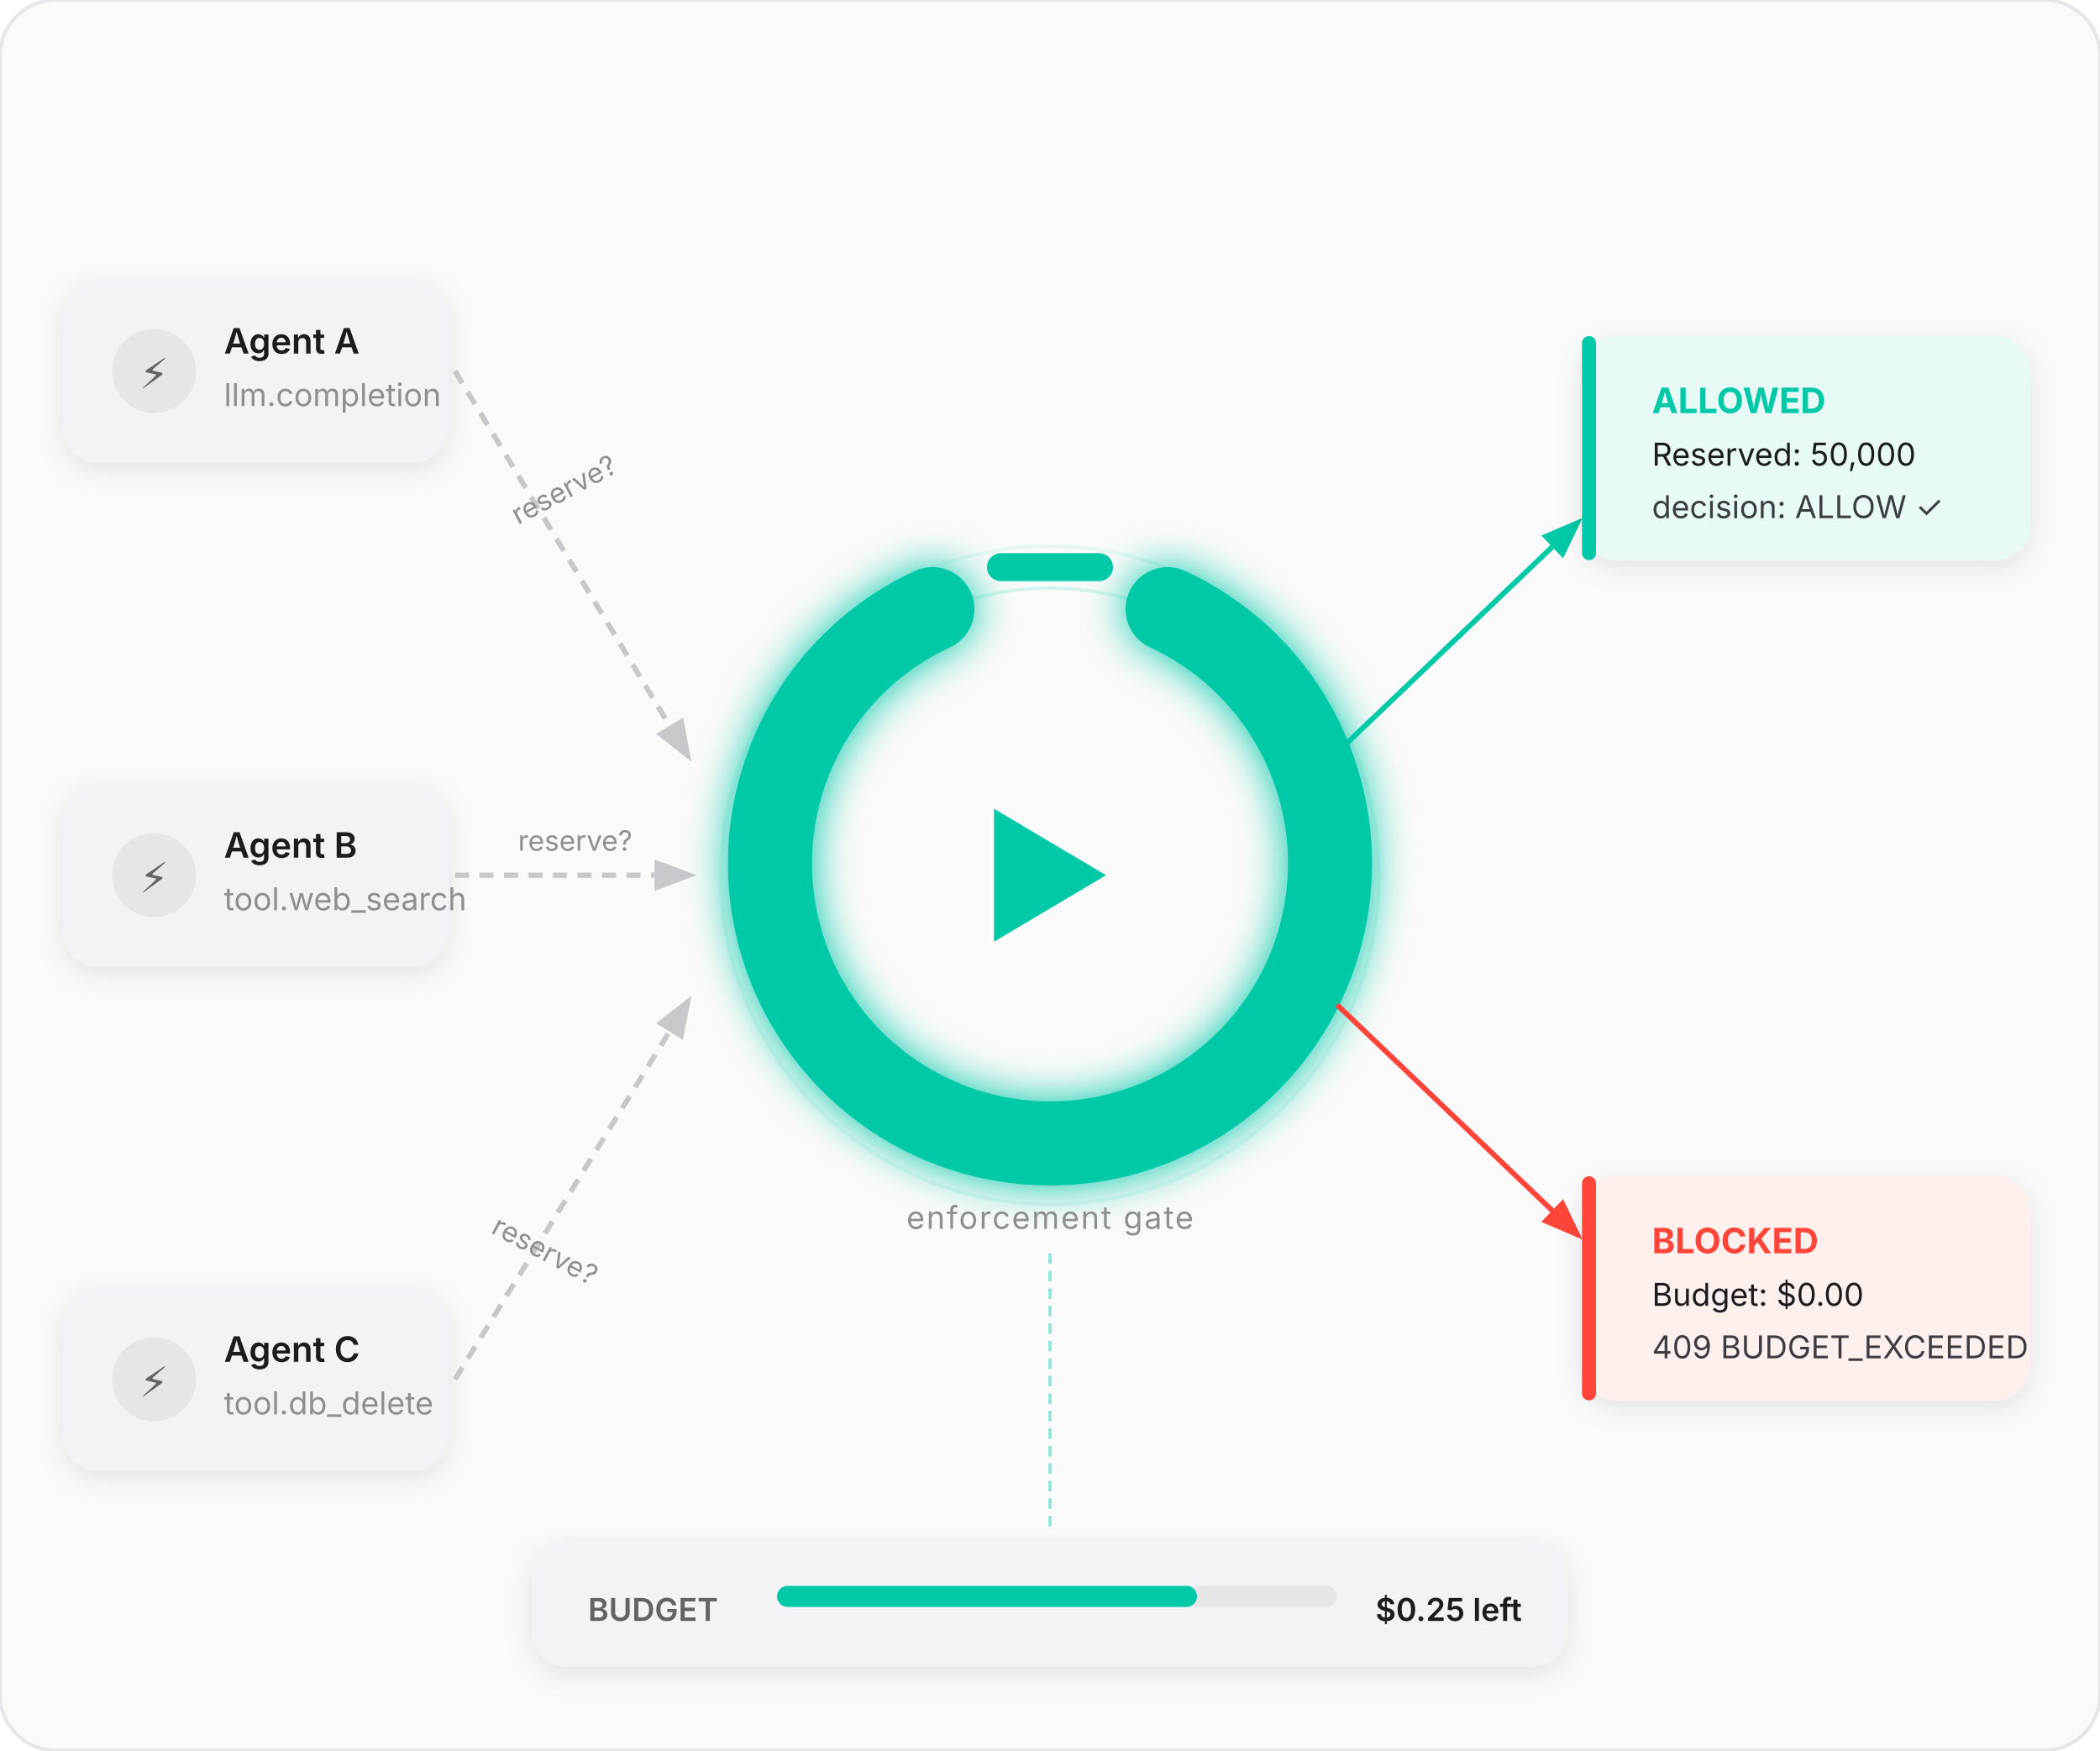
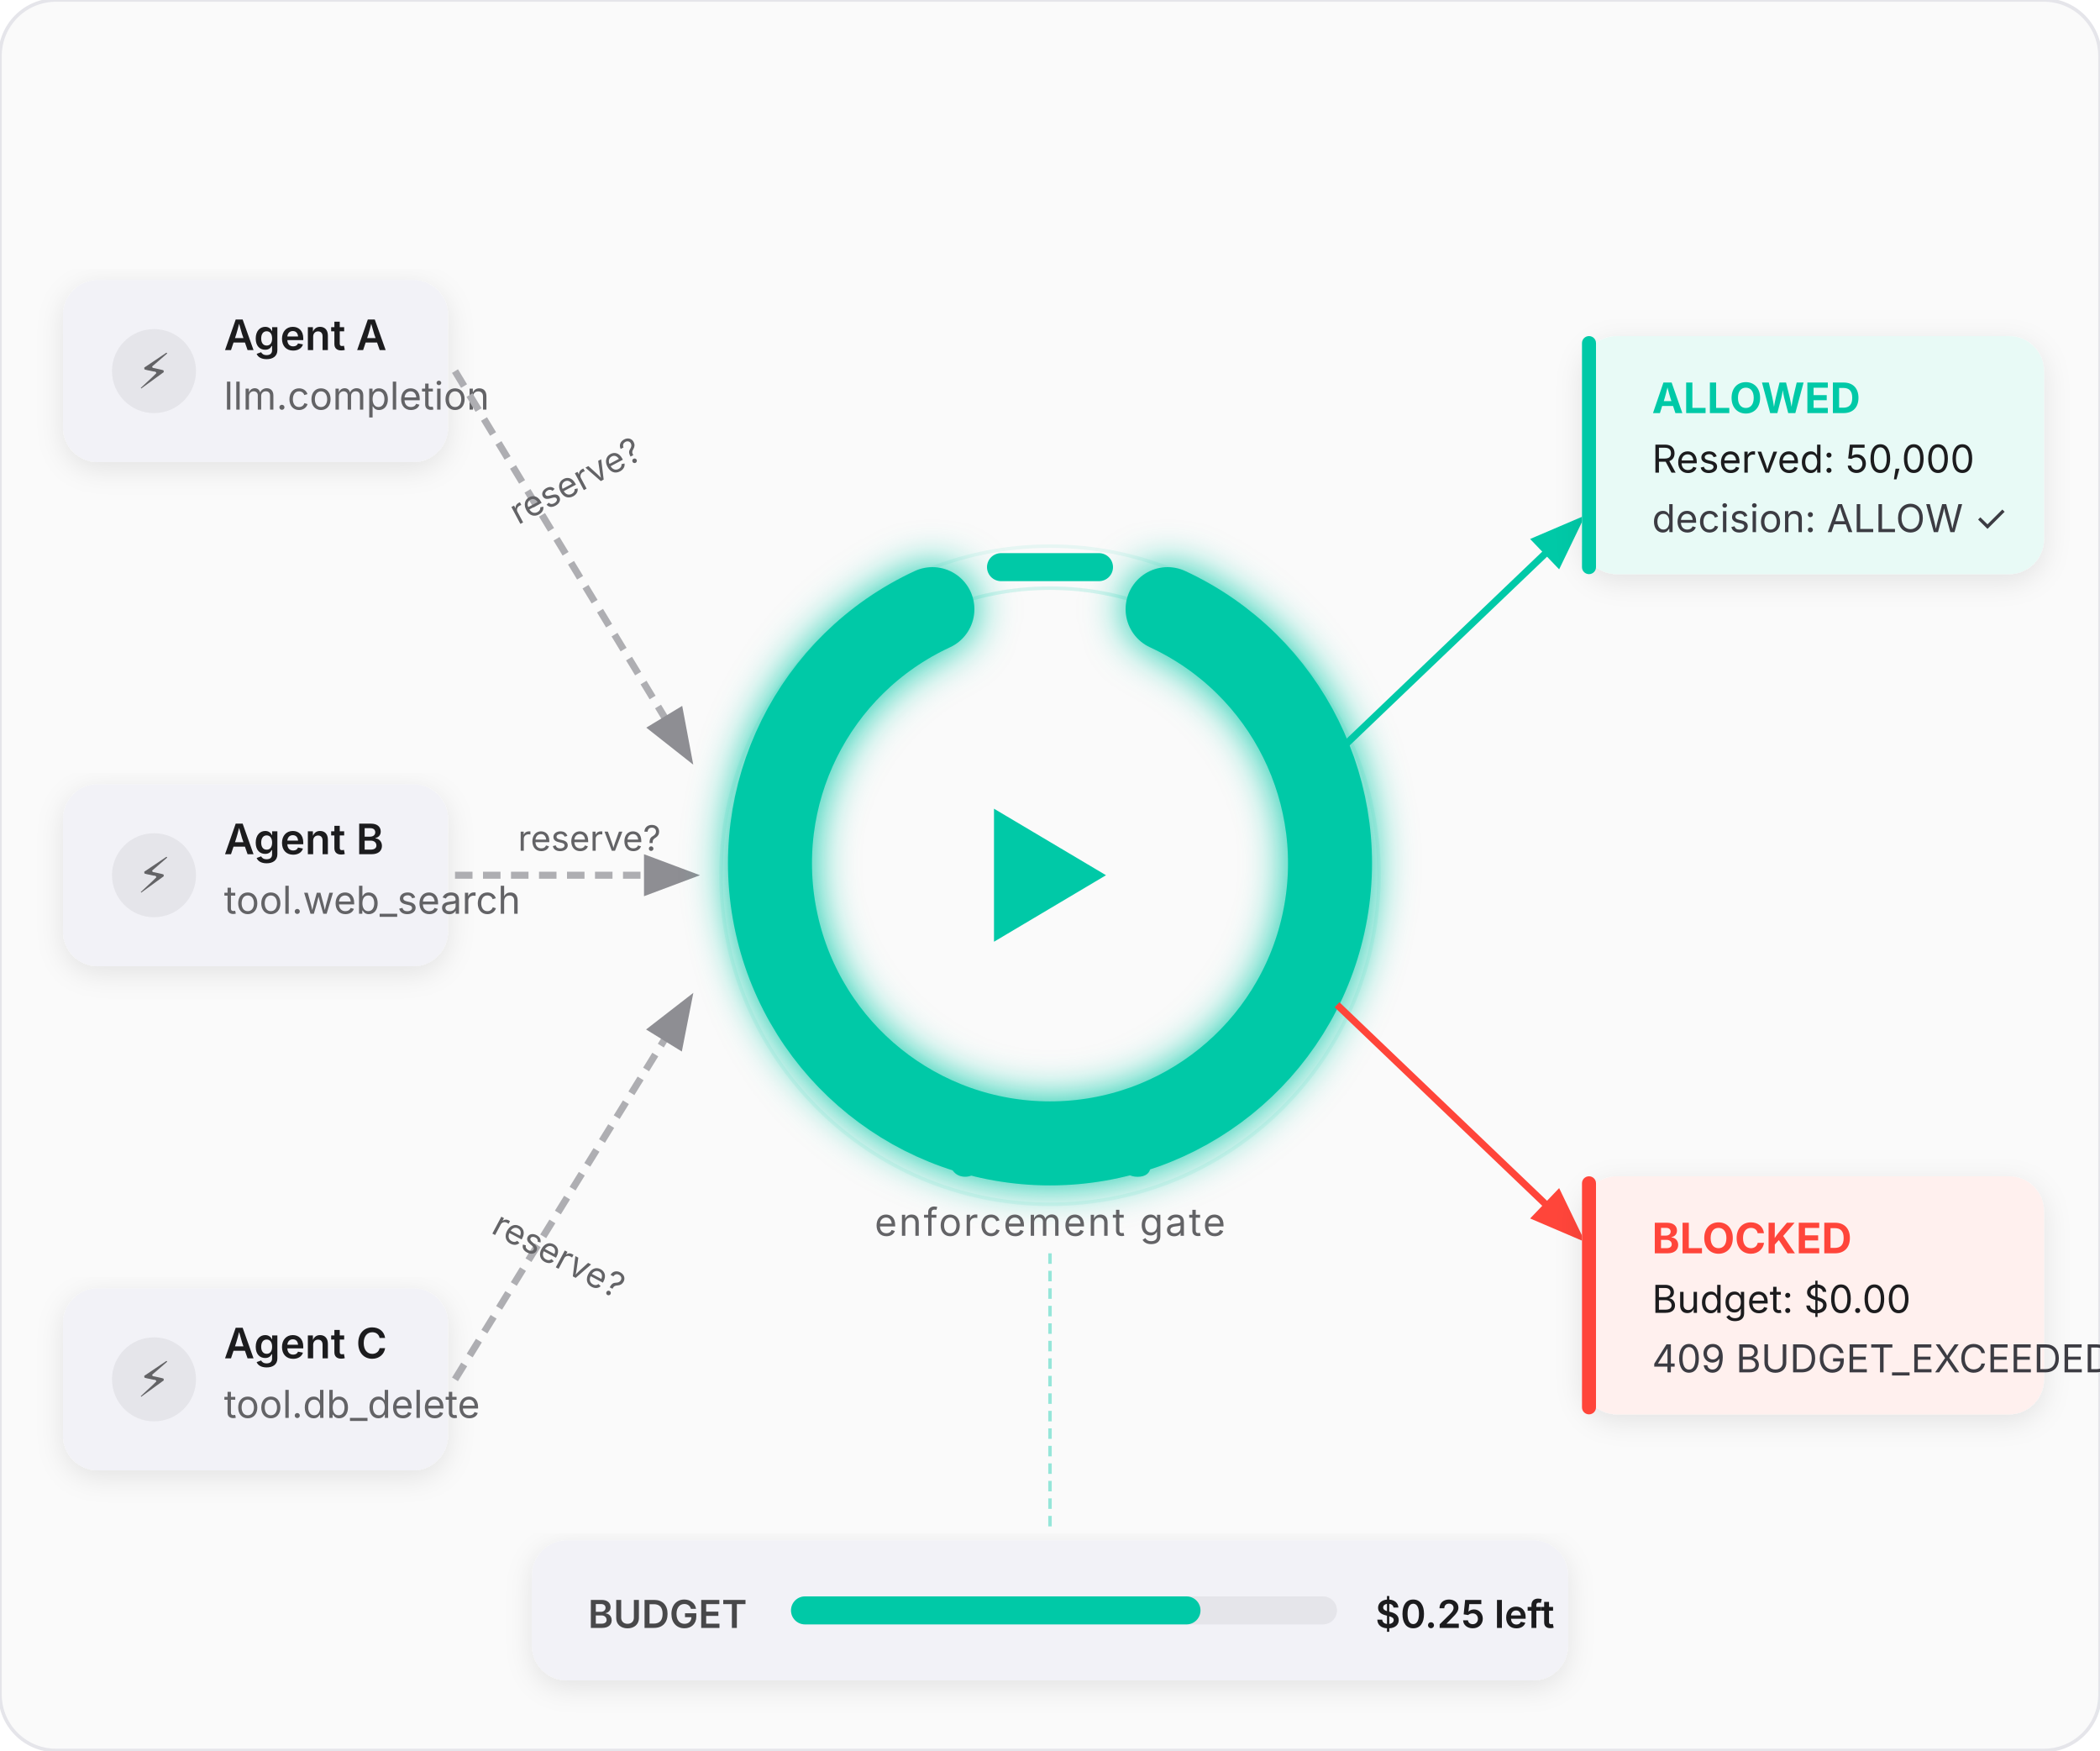
<svg xmlns="http://www.w3.org/2000/svg" viewBox="0 0 600 500" width="600" height="500">
  <defs>
    <filter id="glow" x="-30%" y="-30%" width="160%" height="160%">
      <feGaussianBlur stdDeviation="6" result="blur" />
      <feMerge>
        <feMergeNode in="blur" />
        <feMergeNode in="SourceGraphic" />
      </feMerge>
    </filter>
    <filter id="shadow" x="-10%" y="-10%" width="120%" height="140%">
      <feDropShadow dx="0" dy="2" stdDeviation="4" flood-color="#00000018" />
    </filter>
    <marker id="arr-teal" markerWidth="8" markerHeight="8" refX="6" refY="3" orient="auto">
      <path d="M0,0 L0,6 L8,3 z" fill="#00C9A7" />
    </marker>
    <marker id="arr-red" markerWidth="8" markerHeight="8" refX="6" refY="3" orient="auto">
      <path d="M0,0 L0,6 L8,3 z" fill="#FF453A" />
    </marker>
    <marker id="arr-gray" markerWidth="8" markerHeight="8" refX="6" refY="3" orient="auto">
-       <path d="M0,0 L0,6 L8,3 z" fill="#C7C7CC" />
+       <path d="M0,0 L0,6 L8,3 z" fill="#8E8E93" />
    </marker>
  </defs>
  <rect x="0" y="0" width="600" height="500" rx="16" fill="#FAFAFA" stroke="#E5E5EA" stroke-width="1" />
  <rect x="18" y="80" width="110" height="52" rx="10" fill="#F2F2F7" filter="url(#shadow)" />
  <circle cx="44" cy="106" r="12" fill="#E5E5EA" />
-   <text x="44" y="111" text-anchor="middle" font-size="12" fill="#636366">⚡</text>
-   <text x="64" y="101" font-size="10" font-weight="600" fill="#1C1C1E" font-family="-apple-system,sans-serif">Agent A</text>
-   <text x="64" y="116" font-size="9" fill="#8E8E93" font-family="-apple-system,sans-serif">llm.completion</text>
+   <text x="44" y="111" text-anchor="middle" font-size="14" fill="#636366">⚡</text>
+   <text x="64" y="100" font-size="12" font-weight="600" fill="#1C1C1E" font-family="-apple-system,sans-serif">Agent A</text>
+   <text x="64" y="117" font-size="11" fill="#636366" font-family="-apple-system,sans-serif">llm.completion</text>
  <rect x="18" y="224" width="110" height="52" rx="10" fill="#F2F2F7" filter="url(#shadow)" />
  <circle cx="44" cy="250" r="12" fill="#E5E5EA" />
-   <text x="44" y="255" text-anchor="middle" font-size="12" fill="#636366">⚡</text>
-   <text x="64" y="245" font-size="10" font-weight="600" fill="#1C1C1E" font-family="-apple-system,sans-serif">Agent B</text>
-   <text x="64" y="260" font-size="9" fill="#8E8E93" font-family="-apple-system,sans-serif">tool.web_search</text>
+   <text x="44" y="255" text-anchor="middle" font-size="14" fill="#636366">⚡</text>
+   <text x="64" y="244" font-size="12" font-weight="600" fill="#1C1C1E" font-family="-apple-system,sans-serif">Agent B</text>
+   <text x="64" y="261" font-size="11" fill="#636366" font-family="-apple-system,sans-serif">tool.web_search</text>
  <rect x="18" y="368" width="110" height="52" rx="10" fill="#F2F2F7" filter="url(#shadow)" />
  <circle cx="44" cy="394" r="12" fill="#E5E5EA" />
-   <text x="44" y="399" text-anchor="middle" font-size="12" fill="#636366">⚡</text>
-   <text x="64" y="389" font-size="10" font-weight="600" fill="#1C1C1E" font-family="-apple-system,sans-serif">Agent C</text>
-   <text x="64" y="404" font-size="9" fill="#8E8E93" font-family="-apple-system,sans-serif">tool.db_delete</text>
-   <line x1="130" y1="106" x2="196" y2="215" stroke="#C7C7CC" stroke-width="1.5" stroke-dasharray="4,3" marker-end="url(#arr-gray)" />
-   <line x1="130" y1="250" x2="196" y2="250" stroke="#C7C7CC" stroke-width="1.5" stroke-dasharray="4,3" marker-end="url(#arr-gray)" />
-   <line x1="130" y1="394" x2="196" y2="287" stroke="#C7C7CC" stroke-width="1.5" stroke-dasharray="4,3" marker-end="url(#arr-gray)" />
-   <text x="148" y="150" font-size="8" fill="#8E8E93" font-family="-apple-system,sans-serif" transform="rotate(-28,148,150)">reserve?</text>
-   <text x="148" y="243" font-size="8" fill="#8E8E93" font-family="-apple-system,sans-serif">reserve?</text>
-   <text x="140" y="352" font-size="8" fill="#8E8E93" font-family="-apple-system,sans-serif" transform="rotate(28,140,352)">reserve?</text>
+   <text x="44" y="399" text-anchor="middle" font-size="14" fill="#636366">⚡</text>
+   <text x="64" y="388" font-size="12" font-weight="600" fill="#1C1C1E" font-family="-apple-system,sans-serif">Agent C</text>
+   <text x="64" y="405" font-size="11" fill="#636366" font-family="-apple-system,sans-serif">tool.db_delete</text>
+   <line x1="130" y1="106" x2="196" y2="215" stroke="#AEAEB2" stroke-width="2" stroke-dasharray="5,3" marker-end="url(#arr-gray)" />
+   <line x1="130" y1="250" x2="196" y2="250" stroke="#AEAEB2" stroke-width="2" stroke-dasharray="5,3" marker-end="url(#arr-gray)" />
+   <line x1="130" y1="394" x2="196" y2="287" stroke="#AEAEB2" stroke-width="2" stroke-dasharray="5,3" marker-end="url(#arr-gray)" />
+   <text x="148" y="150" font-size="10" fill="#636366" font-family="-apple-system,sans-serif" transform="rotate(-28,148,150)">reserve?</text>
+   <text x="148" y="243" font-size="10" fill="#636366" font-family="-apple-system,sans-serif">reserve?</text>
+   <text x="140" y="352" font-size="10" fill="#636366" font-family="-apple-system,sans-serif" transform="rotate(28,140,352)">reserve?</text>
  <circle cx="300" cy="250" r="82" fill="none" stroke="#00C9A7" stroke-width="1" opacity="0.15" />
  <circle cx="300" cy="250" r="94" fill="none" stroke="#00C9A7" stroke-width="1" opacity="0.08" />
  <path d="M 333.6 174.0 A 80 80 0 1 1 266.4 174.0" fill="none" stroke="#00C9A7" stroke-width="24" stroke-linecap="round" filter="url(#glow)" />
  <line x1="286" y1="162" x2="314" y2="162" stroke="#00C9A7" stroke-width="8" stroke-linecap="round" />
  <path d="M 316 250 L 284 231 L 284 269 Z" fill="#00C9A7" />
-   <text x="300" y="336" text-anchor="middle" font-size="11" font-weight="700" fill="#00C9A7" font-family="-apple-system,sans-serif" letter-spacing="0.1em">CYCLES</text>
-   <text x="300" y="351" text-anchor="middle" font-size="9" fill="#8E8E93" font-family="-apple-system,sans-serif" letter-spacing="0.05em">enforcement gate</text>
-   <line x1="382" y1="215" x2="450" y2="150" stroke="#00C9A7" stroke-width="1.5" marker-end="url(#arr-teal)" />
-   <rect x="452" y="96" width="128" height="64" rx="10" fill="#E8FAF6" filter="url(#shadow)" />
-   <rect x="452" y="96" width="4" height="64" rx="2" fill="#00C9A7" />
-   <text x="472" y="118" font-size="10" font-weight="700" fill="#00C9A7" font-family="-apple-system,sans-serif">ALLOWED</text>
-   <text x="472" y="133" font-size="9" fill="#1C1C1E" font-family="-apple-system,sans-serif">Reserved: 50,000</text>
-   <text x="472" y="148" font-size="9" fill="#3C3C43" font-family="-apple-system,sans-serif">decision: ALLOW ✓</text>
-   <line x1="382" y1="287" x2="450" y2="352" stroke="#FF453A" stroke-width="1.5" marker-end="url(#arr-red)" />
-   <rect x="452" y="336" width="128" height="64" rx="10" fill="#FFF0EE" filter="url(#shadow)" />
-   <rect x="452" y="336" width="4" height="64" rx="2" fill="#FF453A" />
-   <text x="472" y="358" font-size="10" font-weight="700" fill="#FF453A" font-family="-apple-system,sans-serif">BLOCKED</text>
-   <text x="472" y="373" font-size="9" fill="#1C1C1E" font-family="-apple-system,sans-serif">Budget: $0.00</text>
-   <text x="472" y="388" font-size="9" fill="#3C3C43" font-family="-apple-system,sans-serif">409 BUDGET_EXCEEDED</text>
-   <rect x="152" y="440" width="296" height="36" rx="10" fill="#F2F2F7" filter="url(#shadow)" />
-   <text x="168" y="463" font-size="9" font-weight="600" fill="#636366" font-family="-apple-system,sans-serif">BUDGET</text>
-   <rect x="222" y="453" width="160" height="6" rx="3" fill="#E5E5EA" />
-   <rect x="222" y="453" width="120" height="6" rx="3" fill="#00C9A7" />
-   <text x="393" y="463" font-size="9" fill="#1C1C1E" font-family="-apple-system,sans-serif" font-weight="600">$0.25 left</text>
+   <text x="300" y="336" text-anchor="middle" font-size="13" font-weight="700" fill="#00C9A7" font-family="-apple-system,sans-serif" letter-spacing="0.1em">CYCLES</text>
+   <text x="300" y="353" text-anchor="middle" font-size="11" fill="#636366" font-family="-apple-system,sans-serif" letter-spacing="0.05em">enforcement gate</text>
+   <line x1="382" y1="215" x2="450" y2="150" stroke="#00C9A7" stroke-width="2" marker-end="url(#arr-teal)" />
+   <rect x="452" y="96" width="132" height="68" rx="10" fill="#E8FAF6" filter="url(#shadow)" />
+   <rect x="452" y="96" width="4" height="68" rx="2" fill="#00C9A7" />
+   <text x="472" y="118" font-size="12" font-weight="700" fill="#00C9A7" font-family="-apple-system,sans-serif">ALLOWED</text>
+   <text x="472" y="135" font-size="11" fill="#1C1C1E" font-family="-apple-system,sans-serif">Reserved: 50,000</text>
+   <text x="472" y="152" font-size="11" fill="#3C3C43" font-family="-apple-system,sans-serif">decision: ALLOW ✓</text>
+   <line x1="382" y1="287" x2="450" y2="352" stroke="#FF453A" stroke-width="2" marker-end="url(#arr-red)" />
+   <rect x="452" y="336" width="132" height="68" rx="10" fill="#FFF0EE" filter="url(#shadow)" />
+   <rect x="452" y="336" width="4" height="68" rx="2" fill="#FF453A" />
+   <text x="472" y="358" font-size="12" font-weight="700" fill="#FF453A" font-family="-apple-system,sans-serif">BLOCKED</text>
+   <text x="472" y="375" font-size="11" fill="#1C1C1E" font-family="-apple-system,sans-serif">Budget: $0.00</text>
+   <text x="472" y="392" font-size="11" fill="#3C3C43" font-family="-apple-system,sans-serif">409 BUDGET_EXCEEDED</text>
+   <rect x="152" y="440" width="296" height="40" rx="10" fill="#F2F2F7" filter="url(#shadow)" />
+   <text x="168" y="465" font-size="11" font-weight="600" fill="#48484A" font-family="-apple-system,sans-serif">BUDGET</text>
+   <rect x="226" y="456" width="156" height="8" rx="4" fill="#E5E5EA" />
+   <rect x="226" y="456" width="117" height="8" rx="4" fill="#00C9A7" />
+   <text x="393" y="465" font-size="11" fill="#1C1C1E" font-family="-apple-system,sans-serif" font-weight="600">$0.25 left</text>
  <line x1="300" y1="358" x2="300" y2="436" stroke="#00C9A7" stroke-width="1" stroke-dasharray="3,2" opacity="0.4" />
</svg>
